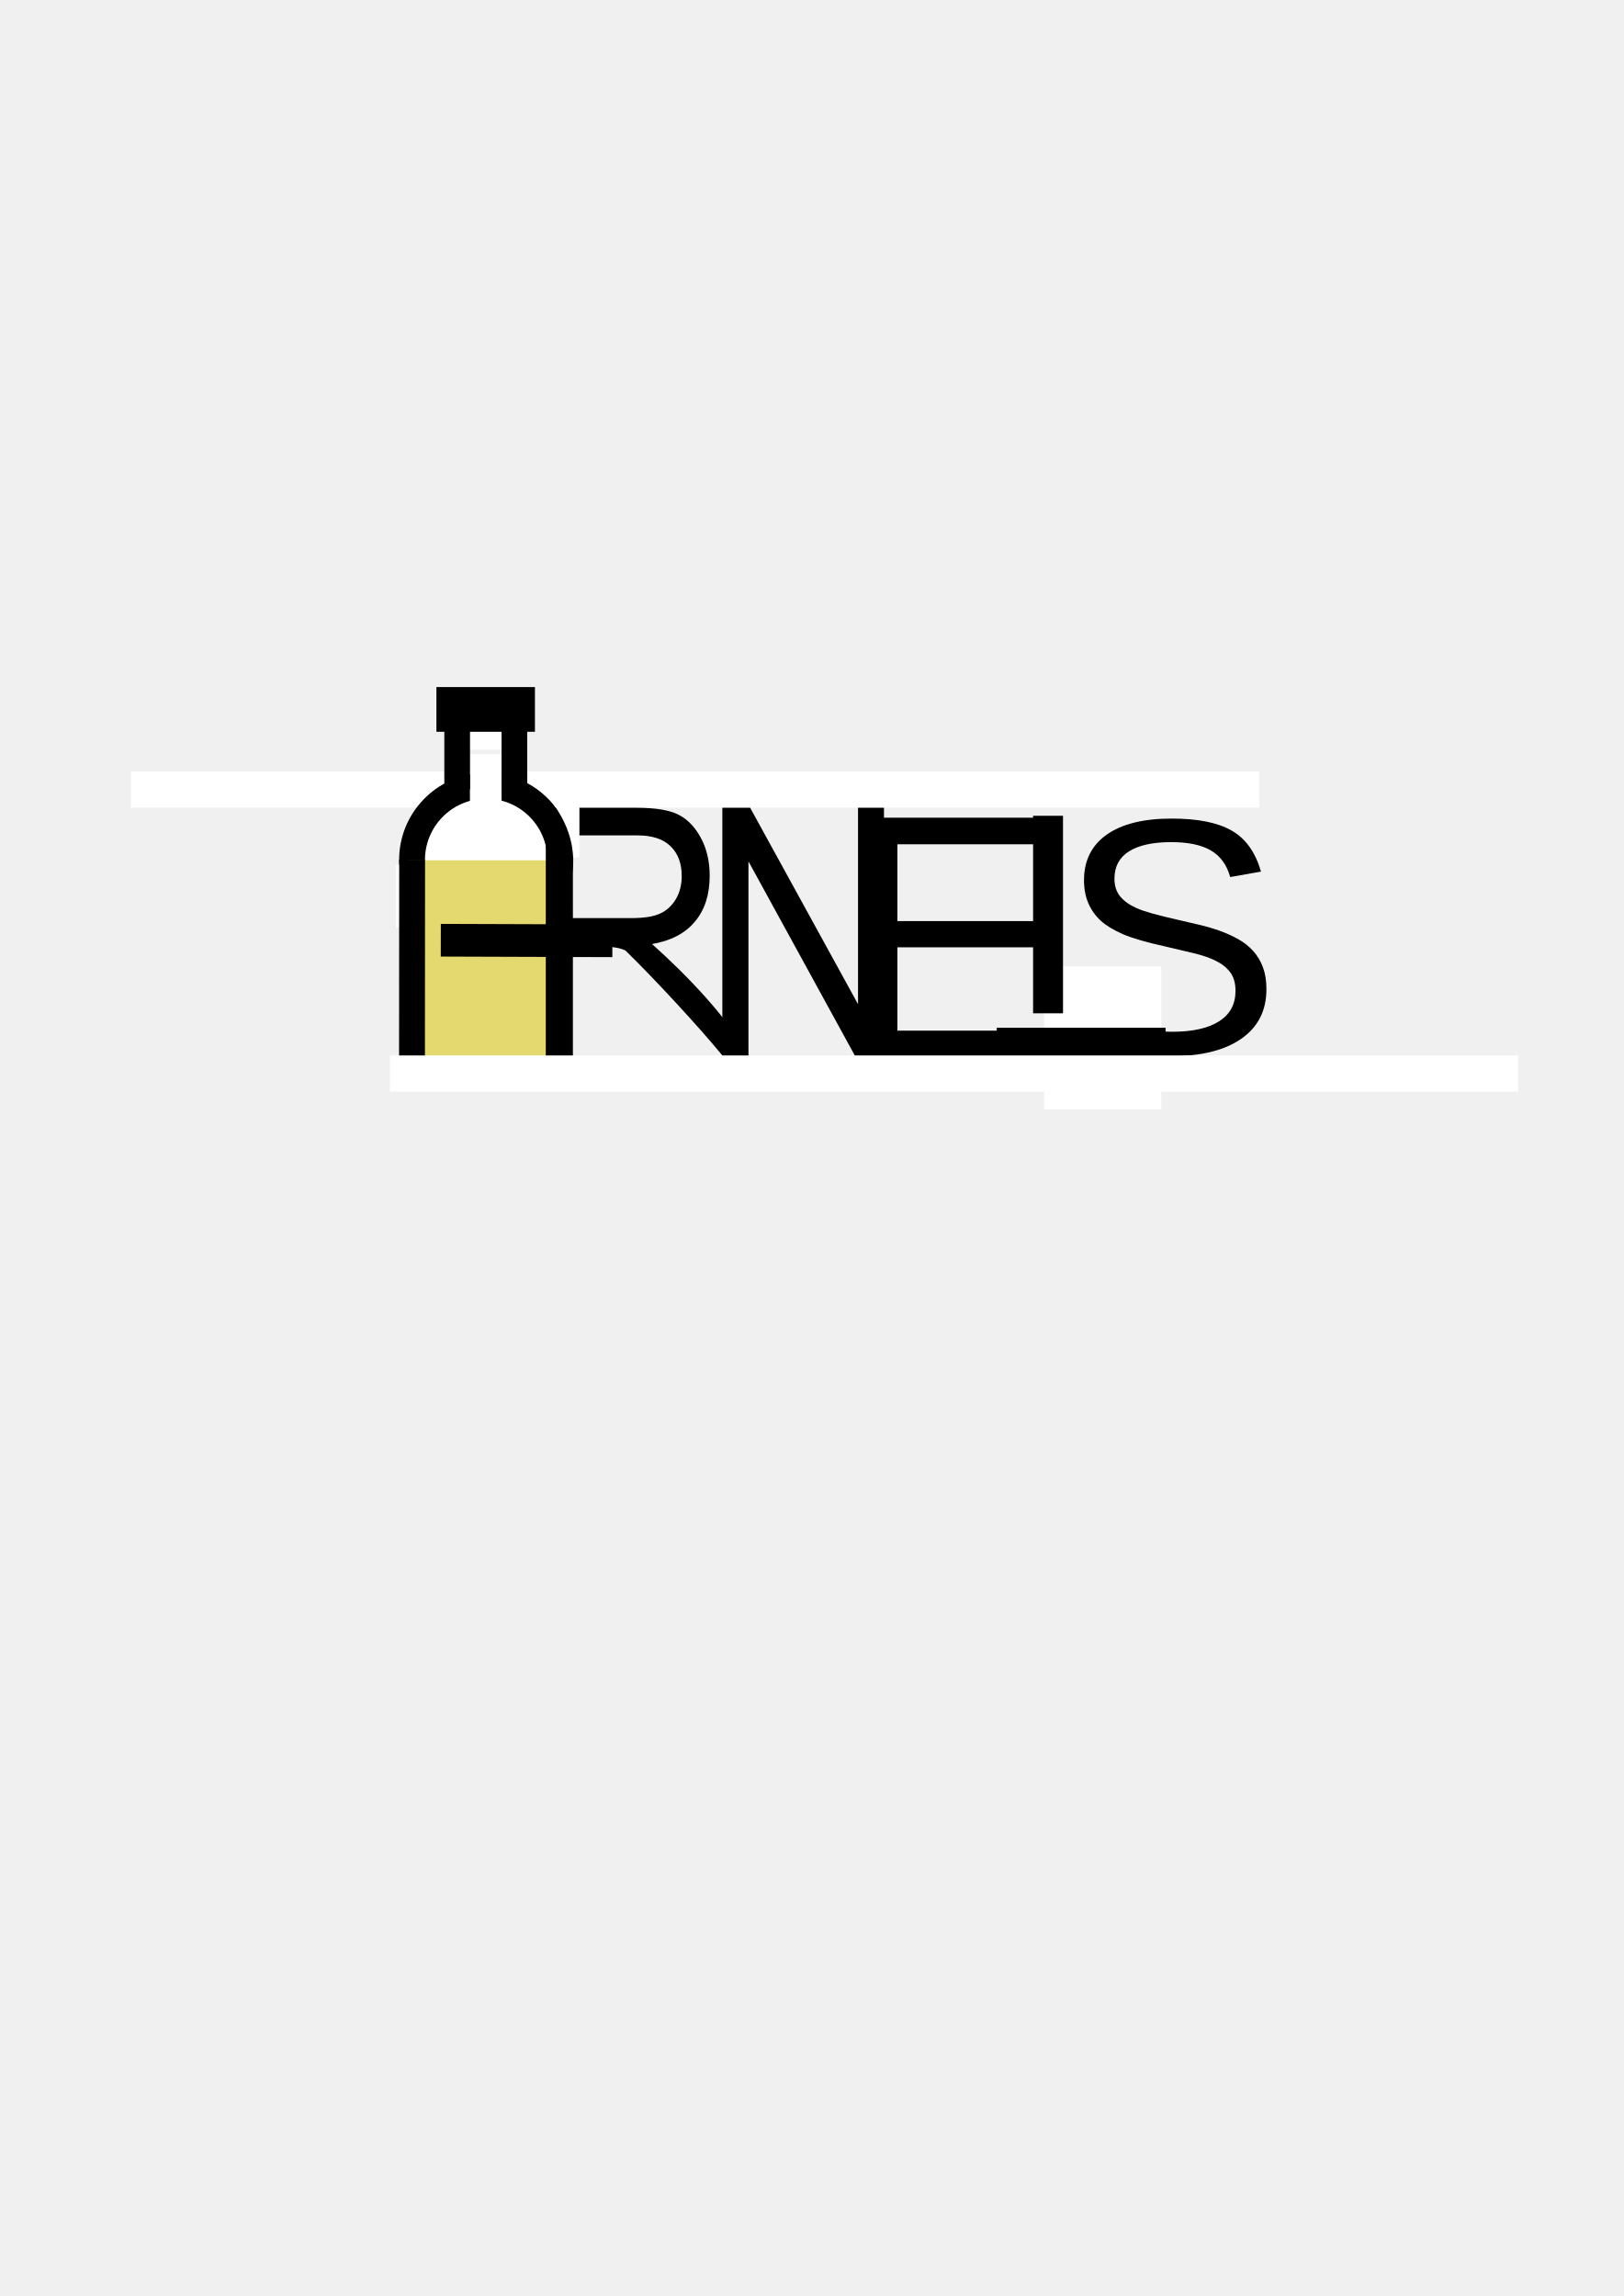
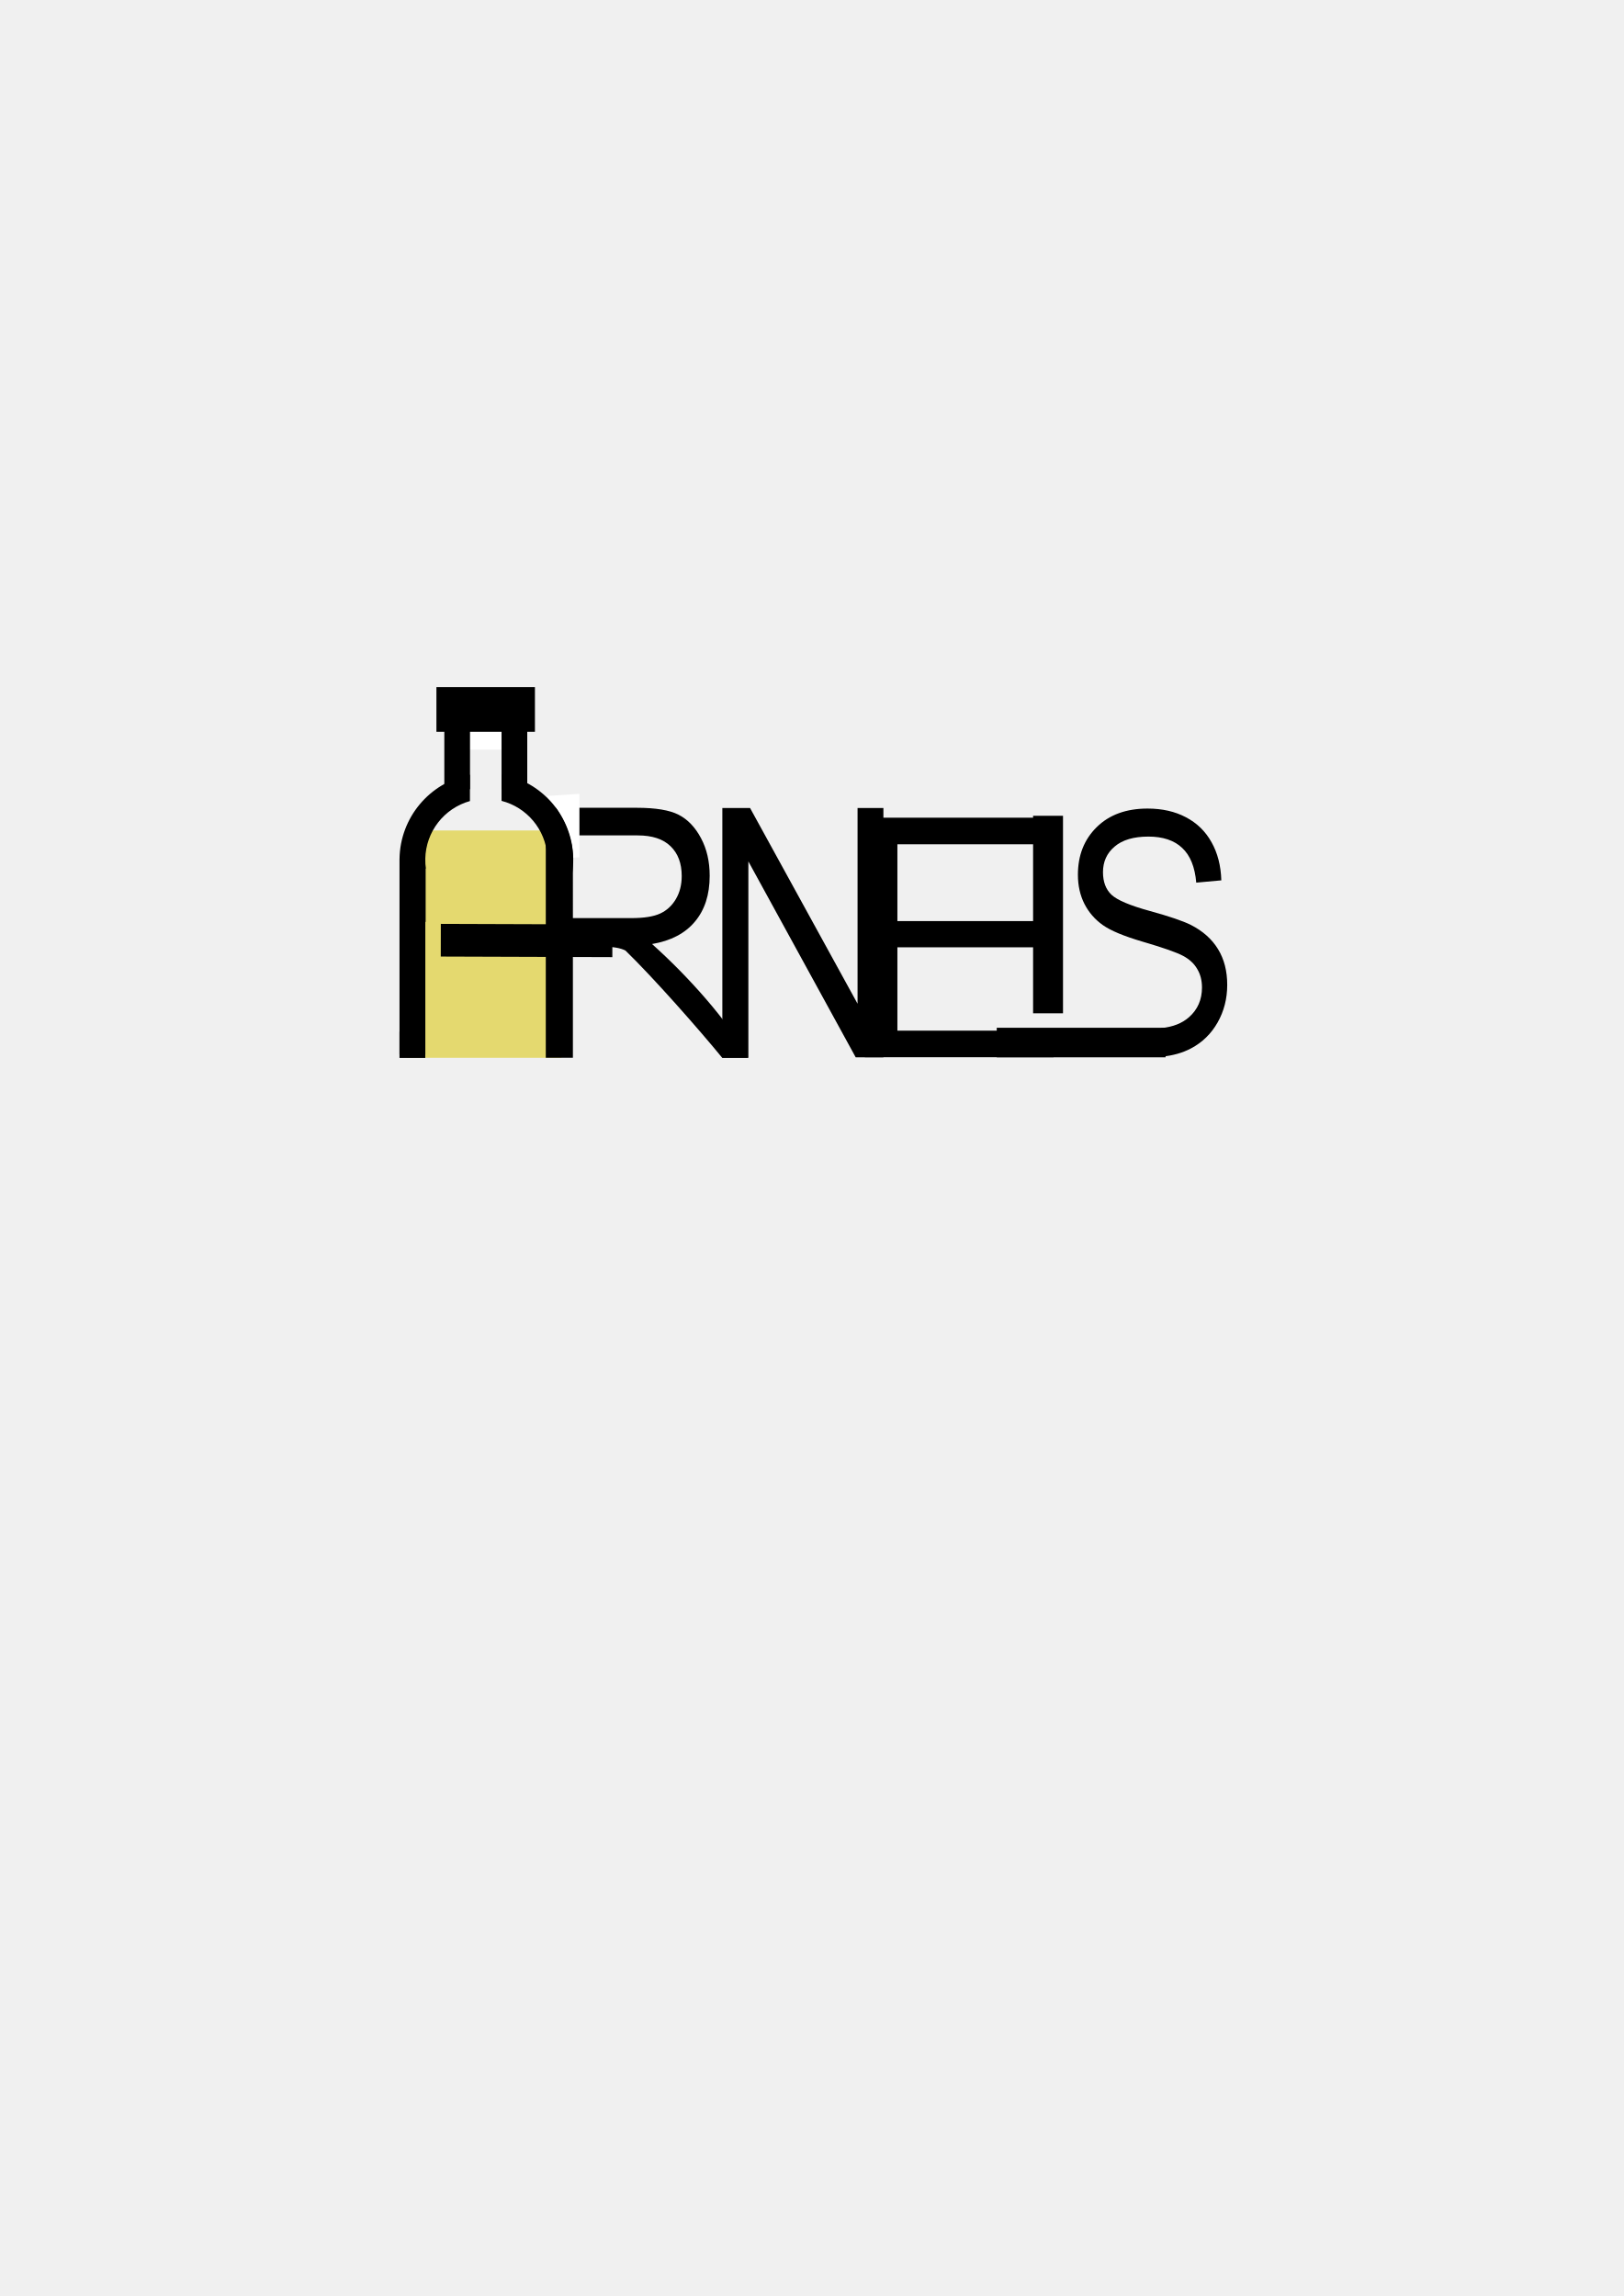
<svg xmlns="http://www.w3.org/2000/svg" width="210mm" height="297mm" viewBox="0 0 210 297" version="1.1" id="svg7582">
  <defs id="defs7579">
    <rect x="-589.923" y="1163.175" width="224.427" height="268.03" id="rect111832-9" />
  </defs>
  <g id="layer1">
-     <rect style="display:inline;fill:#ffffff;fill-opacity:1;fill-rule:evenodd;stroke:#000000;stroke-width:0;stroke-miterlimit:4;stroke-dasharray:none;stroke-opacity:1" id="rect81623-9-7" width="145.92" height="4.679" x="16.955" y="99.79" />
-     <path style="display:inline;fill:#000000;fill-opacity:1;fill-rule:evenodd;stroke:#e19200;stroke-width:0;stroke-miterlimit:4;stroke-dasharray:none" id="path73362-8-1-5" d="M 74.116,110.505 A 11.258,11.258 0 0 1 63.632,122.467 11.258,11.258 0 0 1 51.649,112.007 11.258,11.258 0 0 1 62.087,100.004 11.258,11.258 0 0 1 74.11,110.418" />
-     <rect style="fill:#ffffff;fill-opacity:1;fill-rule:evenodd;stroke:#aa0000;stroke-width:0;stroke-miterlimit:4;stroke-dasharray:none" id="rect6985" width="4.088" height="8.096" x="60.779" y="97.551" />
-     <path style="display:inline;fill:#ffffff;fill-opacity:1;fill-rule:evenodd;stroke:#e19200;stroke-width:0;stroke-miterlimit:4;stroke-dasharray:none" id="path73774-3-2-7" transform="rotate(90)" d="m 119.135,-63.394 a 7.917,7.917 0 0 1 -7.373,8.412 7.917,7.917 0 0 1 -8.427,-7.356 7.917,7.917 0 0 1 7.34,-8.441 7.917,7.917 0 0 1 8.455,7.323" />
-     <rect style="display:inline;fill:#ffffff;fill-opacity:1;fill-rule:evenodd;stroke:#000000;stroke-width:0;stroke-miterlimit:4;stroke-dasharray:none;stroke-opacity:1" id="rect102964-2-24" width="4.987" height="8.143" x="51.222" y="111.84" />
-     <rect style="display:inline;fill:#ffffff;fill-opacity:1;fill-rule:evenodd;stroke:#e19200;stroke-width:0;stroke-miterlimit:4;stroke-dasharray:none" id="rect74366-4-9-4" width="16.292" height="24.438" x="55.149" y="112.353" />
-     <rect style="fill:#e4d96f;fill-opacity:1;fill-rule:evenodd;stroke:#aa0000;stroke-width:0;stroke-miterlimit:4;stroke-dasharray:none" id="rect7111" width="20.013" height="25.471" x="52.854" y="111.285" />
-     <text xml:space="preserve" style="font-style:normal;font-variant:normal;font-weight:normal;font-stretch:condensed;font-size:43.414px;line-height:1.25;font-family:Arial;-inkscape-font-specification:'Arial Condensed';display:inline;stroke-width:1.085" x="136.824" y="136.199" id="text10992-5-9-7">
-       <tspan id="tspan10990-9-4-4" style="font-style:normal;font-variant:normal;font-weight:normal;font-stretch:condensed;font-family:Arial;-inkscape-font-specification:'Arial Condensed';stroke-width:1.085" x="136.824" y="136.199">S</tspan>
-     </text>
-     <rect style="display:inline;fill:#ffffff;fill-opacity:1;fill-rule:evenodd;stroke:#e19200;stroke-width:0;stroke-miterlimit:4;stroke-dasharray:none" id="rect76668-5-77-4" width="15.145" height="18.493" x="135.046" y="125.018" />
+     <rect style="fill:#e4d96f;fill-opacity:1;fill-rule:evenodd;stroke:#aa0000;stroke-width:0;stroke-miterlimit:4;stroke-dasharray:none" id="rect7111" width="20.013" height="29.406" x="52.606" y="107.426" />
+     <path id="text10992-5-9-7" style="font-style:normal;font-variant:normal;font-weight:normal;font-stretch:condensed;font-size:43.414px;line-height:1.25;font-family:Arial;-inkscape-font-specification:'Arial Condensed';display:inline;stroke-width:4.102" d="M 560.953 395.309 C 550.538 395.309 542.26 398.328 536.117 404.363 C 529.975 410.399 526.904 418.17 526.904 427.678 C 526.904 432.966 527.971 437.72 530.107 441.939 C 532.244 446.106 535.236 449.549 539.082 452.273 C 542.928 454.997 549.391 457.695 558.471 460.365 C 568.673 463.356 575.295 465.68 578.34 467.336 C 581.438 468.992 583.735 471.129 585.23 473.746 C 586.779 476.31 587.553 479.327 587.553 482.799 C 587.553 488.728 585.444 493.562 581.225 497.301 C 577.833 500.301 573.306 502.079 567.648 502.637 L 567.648 516.631 C 573.197 516.132 578.072 514.765 582.266 512.523 C 587.714 509.639 592.013 505.447 595.164 499.945 C 598.315 494.39 599.893 488.248 599.893 481.518 C 599.893 474.734 598.395 468.911 595.404 464.051 C 592.413 459.137 587.981 455.184 582.105 452.193 C 578.26 450.271 571.584 448 562.076 445.383 C 552.355 442.712 546.106 440.068 543.328 437.451 C 540.551 434.834 539.162 431.15 539.162 426.396 C 539.162 421.269 541.057 417.101 544.85 413.896 C 548.642 410.638 554.145 409.01 561.355 409.01 C 568.459 409.01 573.96 410.852 577.859 414.537 C 581.812 418.223 584.109 423.885 584.75 431.523 L 597.008 430.402 C 596.794 423.245 595.192 417.022 592.201 411.734 C 589.263 406.447 585.096 402.388 579.701 399.557 C 574.36 396.726 568.11 395.309 560.953 395.309 z " transform="scale(0.2645833)" />
    <g aria-label="R" id="text99602-8-2" style="font-stretch:condensed;font-size:103.342px;line-height:1.25;font-family:Arial;-inkscape-font-specification:'Arial Condensed';display:inline;stroke-width:2.584" transform="matrix(0.4371387,0,0,0.4371387,27.90661,-148.09)">
-       <path d="m 97.641,651.779 v -73.974 h 26.895 c 5.618,0 9.756,0.69 12.413,2.069 2.691,1.379 4.895,3.684 6.61,6.913 1.716,3.196 2.573,6.913 2.573,11.152 0,5.584 -1.463,10.109 -4.39,13.574 -2.893,3.465 -7.115,5.668 -12.665,6.61 10.583,9.477 22.453,21.881 28.527,32.971 h -7.726 c -6.907,-8.442 -20.304,-22.92 -28.673,-31.053 -1.48,-0.74 -3.566,-1.11 -6.257,-1.11 h -9.285 v 32.849 z m 8.023,-41.327 h 17.257 c 3.768,0 6.627,-0.454 8.578,-1.362 1.951,-0.908 3.499,-2.338 4.642,-4.289 1.144,-1.951 1.716,-4.222 1.716,-6.812 0,-3.734 -1.093,-6.661 -3.28,-8.78 -2.187,-2.153 -5.433,-3.229 -9.739,-3.229 h -19.175 z" id="path2966-8" />
+       <path d="m 97.641,651.779 v -73.974 h 26.895 c 5.618,0 9.756,0.69 12.413,2.069 2.691,1.379 4.895,3.684 6.61,6.913 1.716,3.196 2.573,6.913 2.573,11.152 0,5.584 -1.463,10.109 -4.39,13.574 -2.893,3.465 -7.115,5.668 -12.665,6.61 10.583,9.477 22.453,22.621 28.527,33.712 h -7.726 c -6.907,-8.442 -20.304,-23.661 -28.673,-31.794 -1.48,-0.74 -3.566,-1.11 -6.257,-1.11 h -9.285 v 32.849 z m 8.023,-41.327 h 17.257 c 3.768,0 6.627,-0.454 8.578,-1.362 1.951,-0.908 3.499,-2.338 4.642,-4.289 1.144,-1.951 1.716,-4.222 1.716,-6.812 0,-3.734 -1.093,-6.661 -3.28,-8.78 -2.187,-2.153 -5.433,-3.229 -9.739,-3.229 h -19.175 z" id="path2966-8" />
    </g>
    <text xml:space="preserve" style="font-style:normal;font-variant:normal;font-weight:normal;font-stretch:condensed;font-size:38.271px;line-height:1.25;font-family:Arial;-inkscape-font-specification:'Arial Condensed';display:inline;stroke-width:0.957" x="97.027" y="-67.894" id="text10096-1-5-5" transform="matrix(-0.00202434,1.186524,-0.8427932,-0.00284997,0,0)">
      <tspan id="tspan10094-0-9-1" style="font-style:normal;font-variant:normal;font-weight:normal;font-stretch:condensed;font-family:Arial;-inkscape-font-specification:'Arial Condensed';stroke-width:0.957" x="97.027" y="-67.894">I</tspan>
    </text>
    <text xml:space="preserve" style="font-style:normal;font-variant:normal;font-weight:normal;font-stretch:condensed;font-size:45.037px;line-height:1.25;font-family:Arial;-inkscape-font-specification:'Arial Condensed';display:inline;stroke-width:1.126" x="108.171" y="136.759" id="text6334-3-31-1">
      <tspan id="tspan6332-3-6-2" style="font-style:normal;font-variant:normal;font-weight:normal;font-stretch:condensed;font-family:Arial;-inkscape-font-specification:'Arial Condensed';stroke-width:1.126" x="108.171" y="136.759">E</tspan>
    </text>
-     <g aria-label="N" id="text8850-6-7-3" style="font-stretch:condensed;font-size:103.413px;line-height:1.25;font-family:Arial;-inkscape-font-specification:'Arial Condensed';display:inline;stroke-width:2.585" transform="matrix(0.4371387,0,0,0.4371387,27.90661,-148.09)">
+     <g aria-label="N" id="text8850-6-7-3" style="font-stretch:condensed;font-size:103.413px;line-height:1.25;font-family:Arial;-inkscape-font-specification:'Arial Condensed';display:inline;stroke-width:2.585" transform="matrix(0.4356117,0,0,0.4356117,28.13548,-147.18)">
      <path d="m 149.878,651.834 v -74.025 h 8.231 l 31.913,58.119 v -58.119 h 7.675 v 74.025 h -8.231 l -31.862,-58.17 v 58.17 z" id="path3083-9" />
    </g>
-     <path style="display:inline;fill:#00ffff;stroke:#000000;stroke-width:3.344;stroke-linecap:butt;stroke-linejoin:miter;stroke-miterlimit:4;stroke-dasharray:none;stroke-opacity:1" d="m 53.285,138.196 c 0.017,-26.978 0.017,-26.978 0.017,-26.978" id="path64894-3-5-3" />
    <rect style="display:inline;fill:#000000;fill-opacity:1;fill-rule:evenodd;stroke:#e19200;stroke-width:0;stroke-miterlimit:4;stroke-dasharray:none" id="rect77370-1-8-7" width="21.835" height="3.823" x="128.913" y="132.947" />
-     <rect style="fill:#ffffff;fill-opacity:1;fill-rule:evenodd;stroke:#000000;stroke-width:0;stroke-miterlimit:4;stroke-dasharray:none;stroke-opacity:1" id="rect81623-9-6" width="145.92" height="4.679" x="50.434" y="136.528" />
    <text xml:space="preserve" transform="matrix(1.035857,0,0,0.9285698,740.8733,-982.4713)" id="text111830-5" style="font-style:normal;font-variant:normal;font-weight:normal;font-stretch:normal;font-size:40px;line-height:1.25;font-family:Arial;-inkscape-font-specification:Arial;white-space:pre;shape-inside:url(#rect111832-9);display:inline">
-       <tspan x="-589.924" y="1199.206" id="tspan7905">I</tspan>
+       <tspan x="-589.924" y="1199.206" id="tspan9994">I</tspan>
    </text>
    <path id="rect3894-9" style="fill:#ffffff;fill-rule:evenodd;stroke:#aa0000;stroke-width:0" d="M 224.35 344.654 L 224.35 366.51 L 250.578 366.51 L 250.578 344.654 L 224.35 344.654 z M 283.238 388.127 L 267.213 389.162 C 267.213 389.162 279.618 401.724 280.174 419.32 L 283.238 419.146 L 283.238 388.127 z " transform="scale(0.2645833)" />
    <rect style="fill:#000000;fill-opacity:1;fill-rule:evenodd;stroke:#aa0000;stroke-width:0;stroke-miterlimit:4;stroke-dasharray:none" id="rect5985-6" width="3.324" height="7.919" x="64.868" y="94.169" />
    <path id="rect5985-6-9" style="fill:#000000;fill-opacity:1;fill-rule:evenodd;stroke:#aa0000;stroke-width:0;stroke-miterlimit:4;stroke-dasharray:none" d="M 213.334 335.91 L 213.334 357.768 L 217.193 357.768 L 217.193 385.848 L 229.756 385.848 L 229.756 357.768 L 261.488 357.768 L 261.488 335.91 L 213.334 335.91 z " transform="scale(0.2645833)" />
  </g>
+   <g id="layer2">
+     <path id="path73362-8-1-5" style="display:inline;fill:#000000;fill-opacity:1;fill-rule:evenodd;stroke:#e19200;stroke-width:0;stroke-miterlimit:4;stroke-dasharray:none" d="M 245.17 378.535 L 245.17 391.545 A 29.864 29.924 0 0 1 267.535 418.299 A 29.864 29.924 0 0 1 267.307 424.641 L 270.012 424.641 L 270.012 448.072 A 42.466 42.551 0 0 0 280.125 417.656 L 280.102 417.326 A 42.466 42.551 0 0 0 245.17 378.535 z M 229.717 378.748 A 42.466 42.551 0 0 0 195.293 419.873 L 195.287 419.873 L 195.287 420.021 A 42.466 42.551 0 0 0 195.287 420.344 L 195.287 515.5 L 207.908 515.5 L 207.908 450.65 A 42.466 42.551 0 0 0 208.07 450.801 L 208.07 424.641 L 208.197 424.641 A 29.864 29.924 0 0 1 207.949 422.406 A 29.864 29.924 0 0 1 207.908 420.641 L 207.908 419.873 L 207.891 419.873 A 29.864 29.924 0 0 1 229.717 391.639 L 229.717 378.748 z " transform="scale(0.2645833)" />
+     <rect style="fill:#000000;fill-opacity:1;fill-rule:evenodd;stroke:#aa0000;stroke-width:0;stroke-miterlimit:4;stroke-dasharray:none" id="rect9888" width="3.334" height="3.397" x="51.668" y="133.452" />
+   </g>
</svg>
